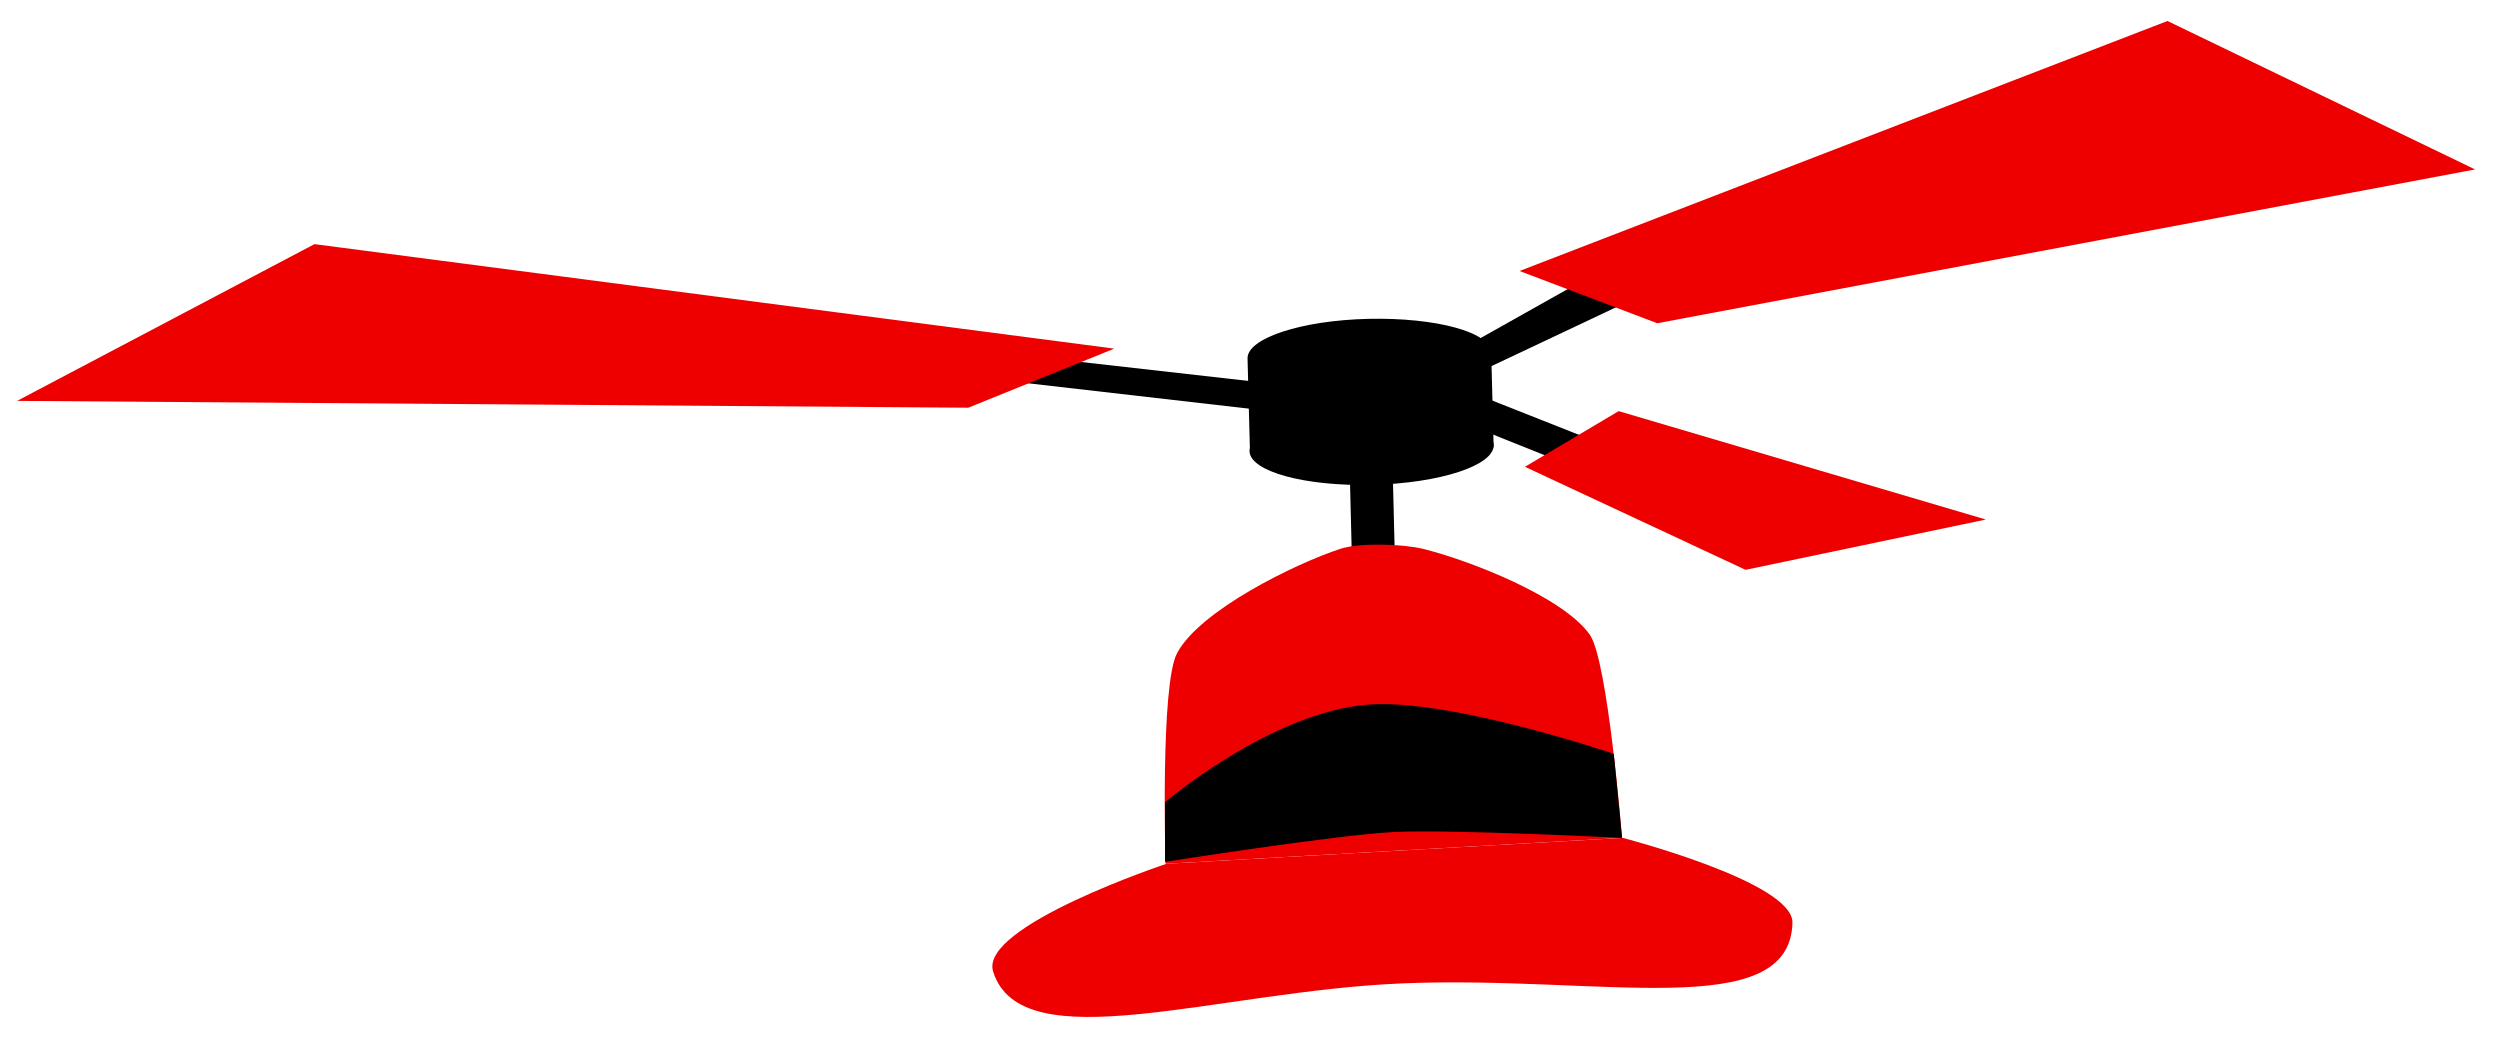
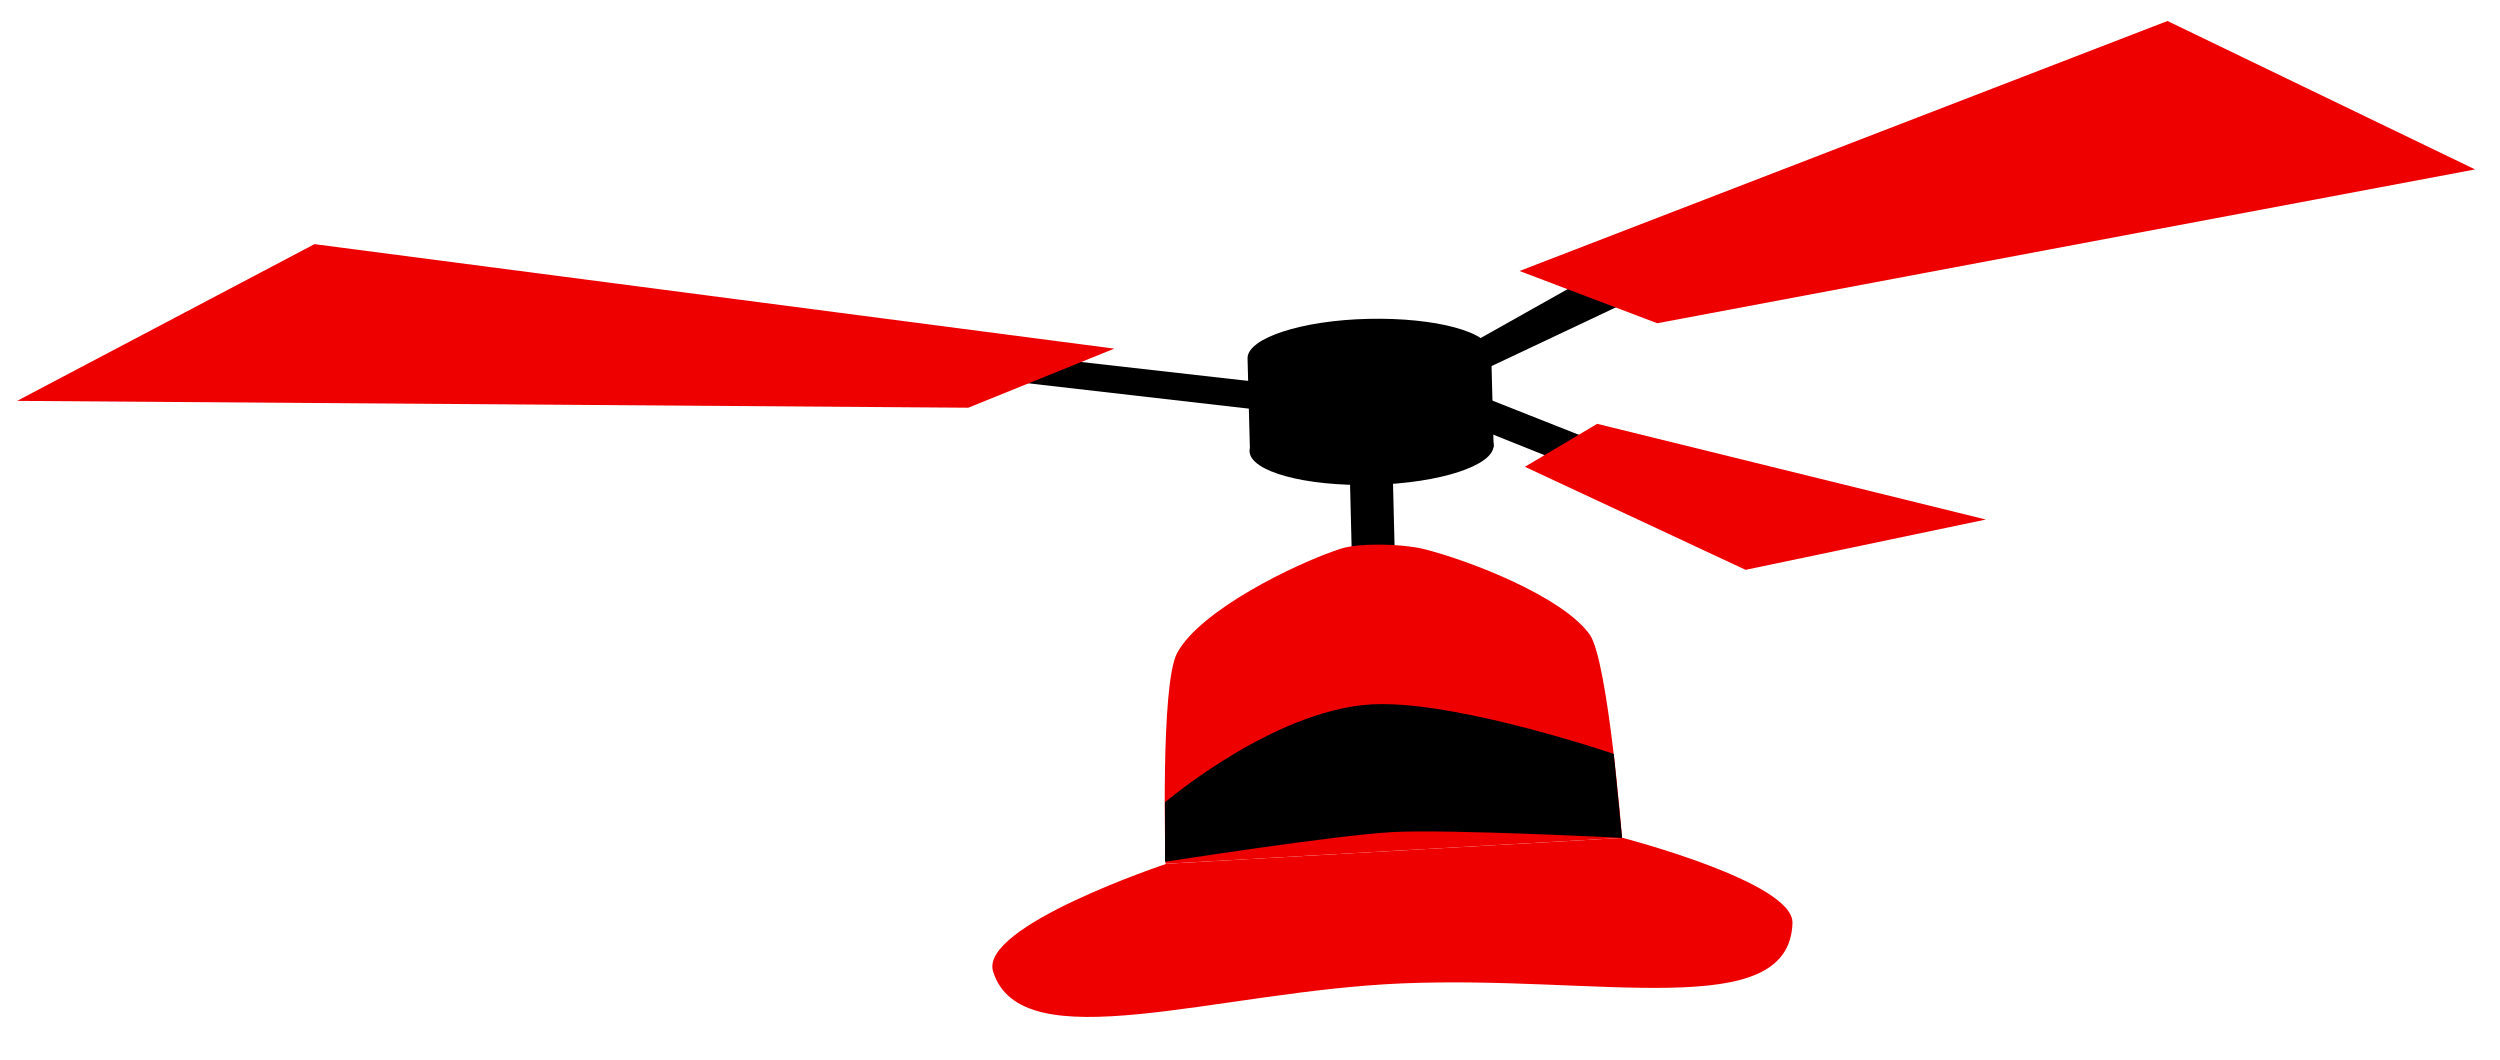
<svg xmlns="http://www.w3.org/2000/svg" version="1.1" id="Layer_1" x="0px" y="0px" viewBox="0 0 512 217" style="enable-background:new 0 0 512 217;" xml:space="preserve">
  <style type="text/css">
	.st0{fill:#EE0000;}
</style>
  <g>
    <g>
      <g>
-         <ellipse transform="matrix(0.9997 -2.482178e-02 2.482178e-02 0.9997 -2.1971 6.9984)" cx="280.8" cy="92" rx="4.4" ry="3.1" />
-         <ellipse transform="matrix(0.9997 -2.482178e-02 2.482178e-02 0.9997 -3.1749 7.0304)" cx="281.6" cy="131.4" rx="4.4" ry="3.1" />
-         <rect x="276.8" y="92" transform="matrix(0.9997 -2.482178e-02 2.482178e-02 0.9997 -2.686 7.0144)" width="8.8" height="39.4" />
-         <path d="M305.4,72.2c-0.1-4.2-11.4-7.2-25.1-6.9c-13.8,0.3-24.9,4-24.8,8.1v0.1l0.5,19.3l49.9-1.2L305.4,72.2     C305.4,72.2,305.4,72.2,305.4,72.2z" />
-         <ellipse transform="matrix(0.9997 -2.482178e-02 2.482178e-02 0.9997 -2.1921 7.0008)" cx="280.9" cy="91.8" rx="25" ry="7.5" />
+         <ellipse transform="matrix(0.9997 -2.482158e-02 2.482158e-02 0.9997 -2.1971 6.9983)" cx="280.8" cy="92" rx="4.4" ry="3.1" />
+         <ellipse transform="matrix(0.9997 -2.482158e-02 2.482158e-02 0.9997 -3.1748 7.0303)" cx="281.6" cy="131.4" rx="4.4" ry="3.1" />
+         <rect x="276.8" y="92" transform="matrix(0.9997 -2.482158e-02 2.482158e-02 0.9997 -2.686 7.0143)" width="8.8" height="39.4" />
+         <path d="M305.4,72.2c-0.1-4.2-11.4-7.2-25.1-6.9c-13.8,0.3-24.9,4-24.8,8.1v0.1l0.5,19.3l49.9-1.2L305.4,72.2L305.4,72.2z" />
+         <ellipse transform="matrix(0.9997 -2.482158e-02 2.482158e-02 0.9997 -2.1921 7.0007)" cx="280.9" cy="91.8" rx="25" ry="7.5" />
      </g>
      <g>
        <polygon points="256.7,83.8 209.7,78.4 220.2,74 257.3,78.2    " />
        <polygon class="st0" points="198.3,83.5 3.5,82.1 64.4,50 228.2,71.4    " />
      </g>
      <g>
        <path d="M332.3,62.3l-9.8-3.9l-29,16.3l0,0c-0.8,0.5-1.4,1.4-1.3,2.4c0,1.5,1.3,2.7,2.8,2.6c0.4,0,0.8-0.1,1.1-0.3l0,0     L332.3,62.3z" />
        <polygon class="st0" points="506.9,34.7 339.4,66.2 311.2,55.5 443.9,4.3    " />
      </g>
      <g>
        <polygon points="318,93.9 301.8,87.4 303,81 324.5,89.5    " />
-         <polygon class="st0" points="357.5,116.7 312.3,95.6 331.5,84.2 406.7,106.4    " />
+         <polygon class="st0" points="357.5,116.7 312.3,95.6 327.1,86.8 406.7,106.4    " />
      </g>
    </g>
    <g>
      <path class="st0" d="M332.2,171.6l-93.5,5.3c0,0-1.1-36.9,2.4-43.2c4.7-8.7,24-18.2,33.4-21.3c4-1.3,12.8-1,16.9,0    c9.4,2.3,28.7,9.8,34.2,17.6C329.3,135.3,332.2,171.6,332.2,171.6z" />
      <path d="M332.2,171.6c0,0-35.1-1.8-46.8-1.2c-11.8,0.6-46.8,6.1-46.8,6.1v-12.2c0,0,23.6-20.1,44.2-20.1    c17.5-0.1,47.7,10.2,47.7,10.2L332.2,171.6z" />
      <path class="st0" d="M367.1,189c-0.6,20.6-39.4,10.7-80,12.4c-38,1.6-77.9,16-83.7-2.4c-3-9.3,35.5-22.1,35.5-22.1l93.5-5.3    C332.2,171.6,367.3,180.6,367.1,189z" />
    </g>
  </g>
</svg>
